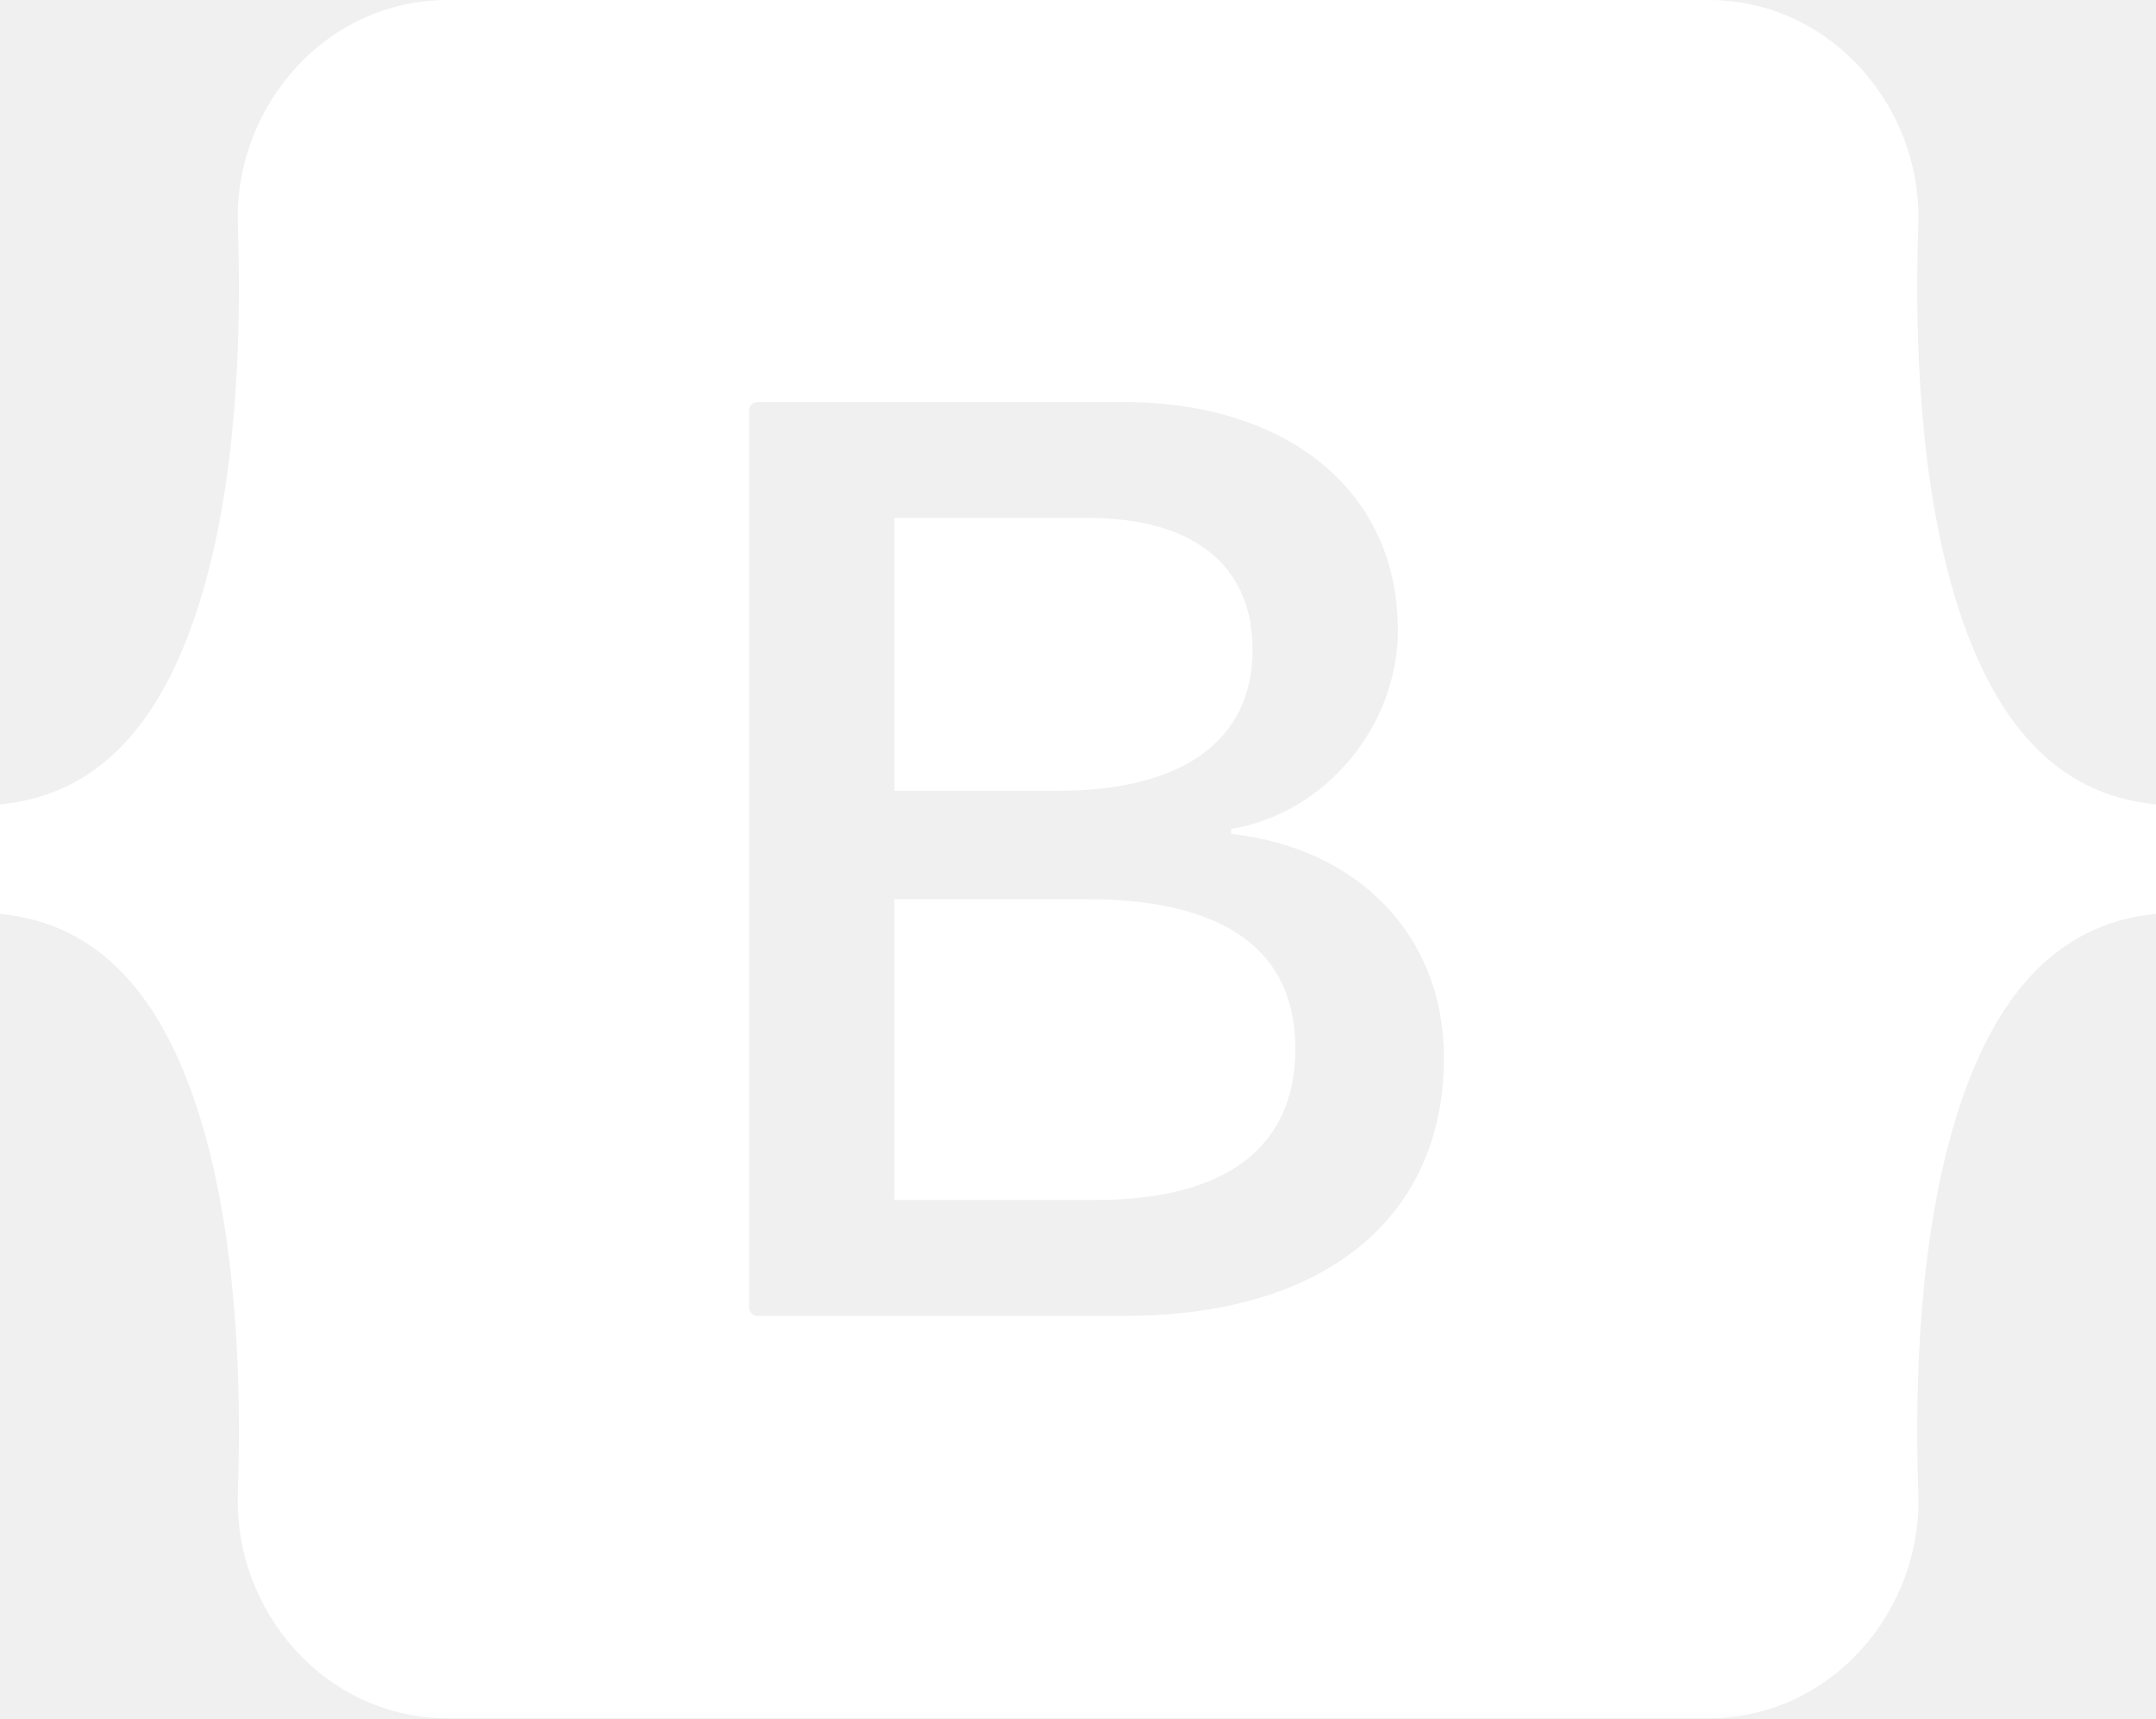
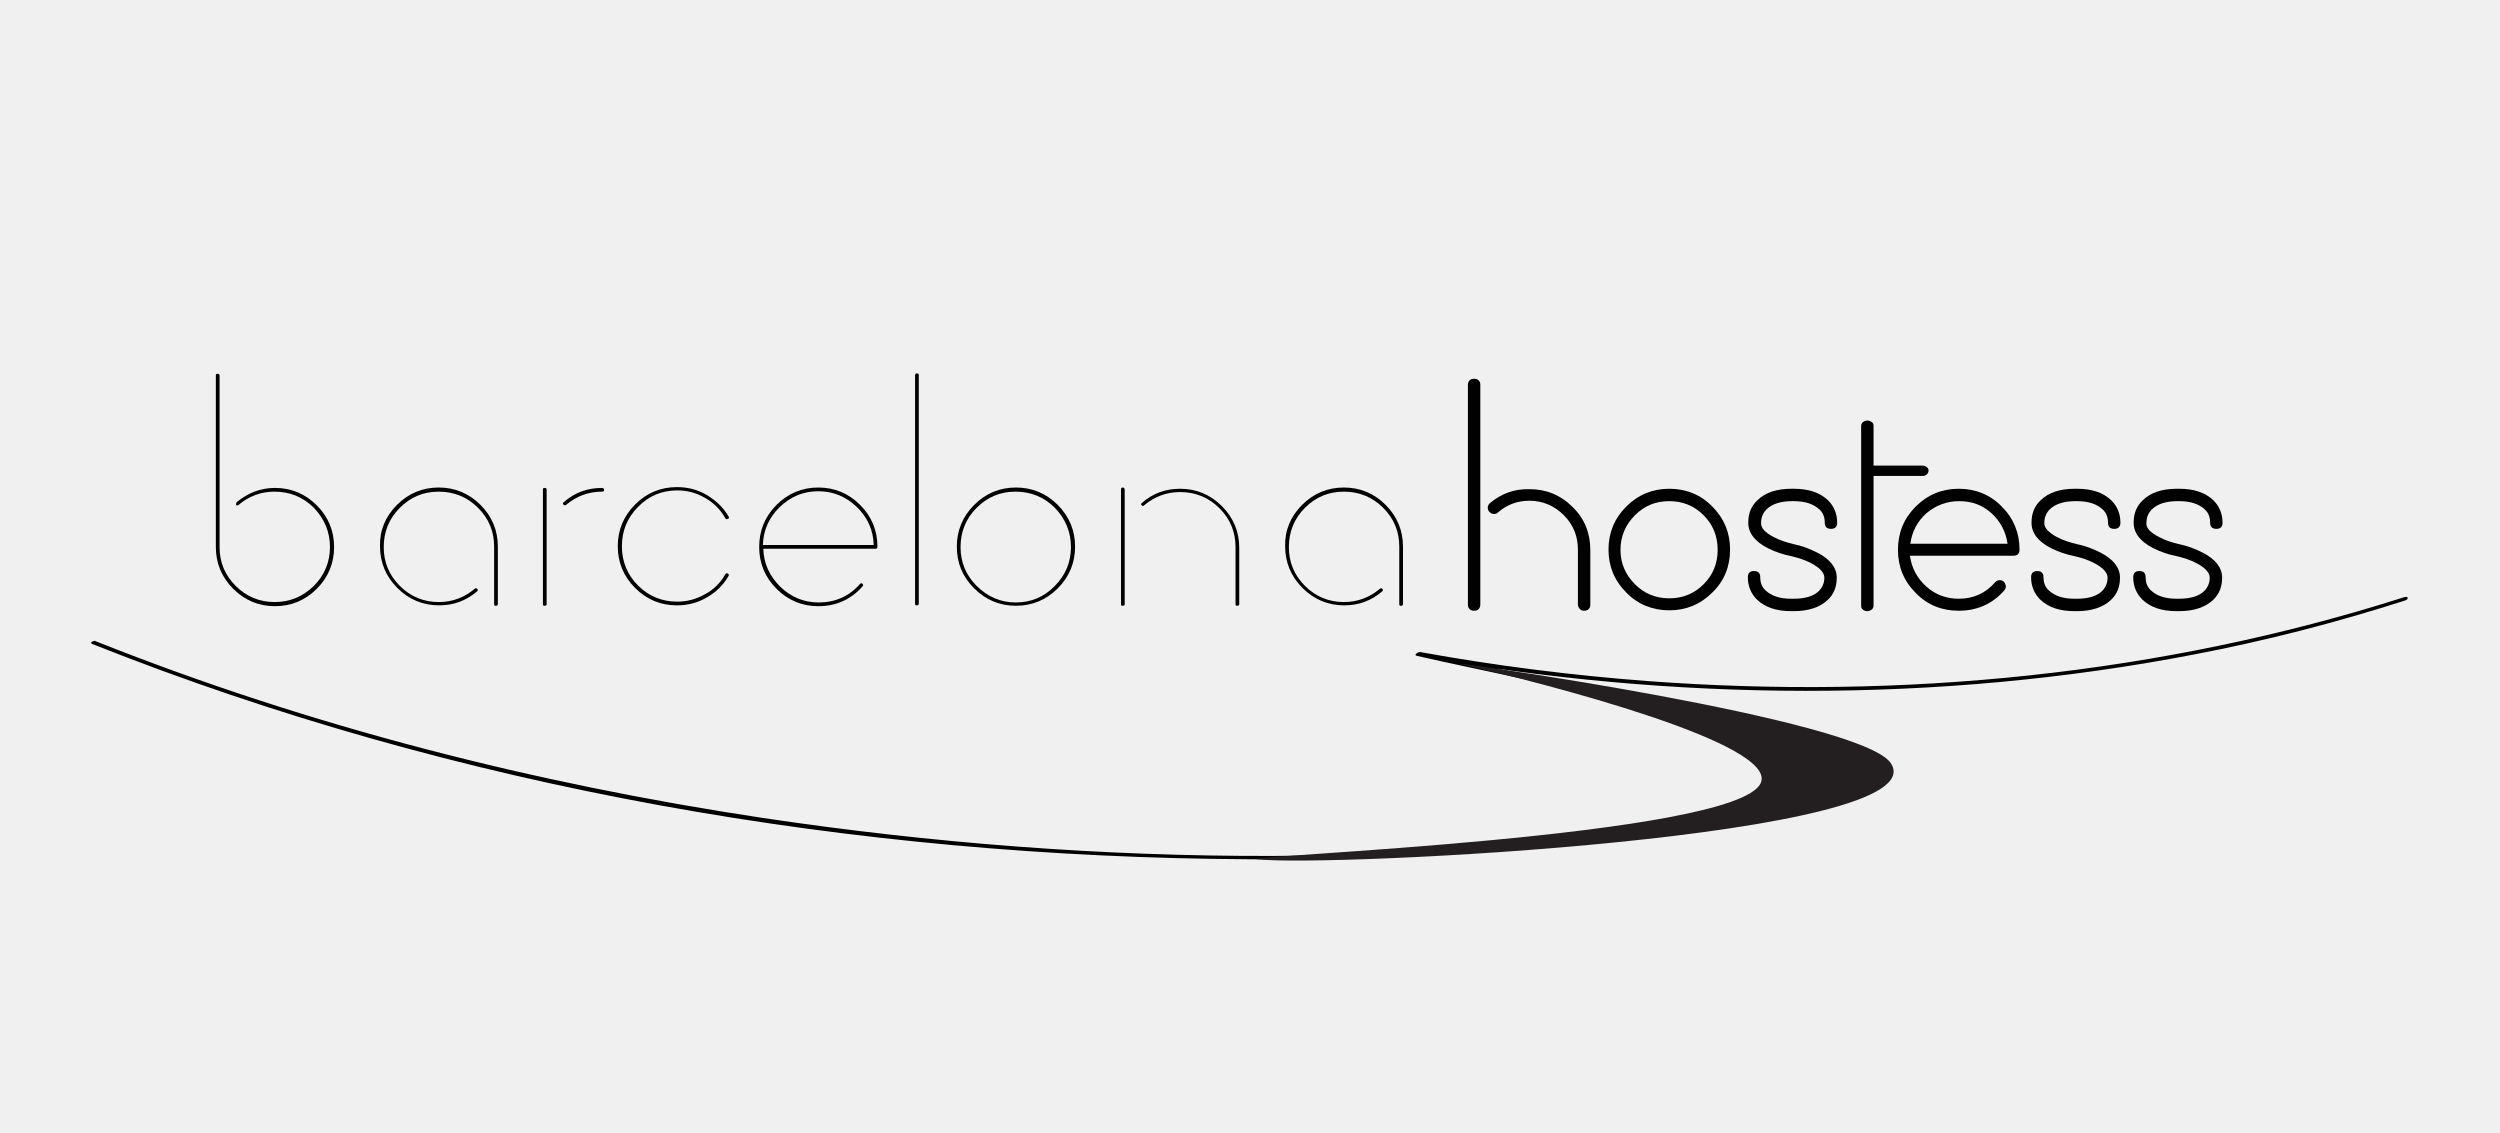
- <svg xmlns="http://www.w3.org/2000/svg" width="512" height="408" fill="#fff">
-   <path d="M106.342 0c-29.214 0-50.827 25.58-49.86 53.32.927 26.647-.278 61.165-8.966 89.31C38.802 170.862 24.07 188.707 0 191v26c24.069 2.293 38.802 20.138 47.516 48.37 8.688 28.145 9.893 62.663 8.965 89.311C55.515 382.42 77.128 408 106.342 408h299.353c29.214 0 50.827-25.58 49.861-53.319-.928-26.648.277-61.166 8.964-89.311 8.715-28.232 23.411-46.077 47.48-48.37v-26c-24.069-2.293-38.765-20.138-47.48-48.37-8.687-28.145-9.892-62.663-8.964-89.31C456.522 25.58 434.909 0 405.695 0H106.342zm236.559 251.102c0 38.197-28.501 61.355-75.798 61.355h-87.202a2 2 0 01-2-2v-213a2 2 0 012-2h86.74c39.439 0 65.322 21.354 65.322 54.138 0 23.008-17.409 43.61-39.594 47.219v1.203c30.196 3.309 50.532 24.212 50.532 53.085zm-84.58-128.125h-45.91v64.814h38.669c29.888 0 46.373-12.03 46.373-33.535 0-20.151-14.174-31.279-39.132-31.279zm-45.91 90.53v71.431h47.605c31.12 0 47.605-12.482 47.605-35.941 0-23.46-16.947-35.49-49.608-35.49h-45.602z" />
+ <svg xmlns="http://www.w3.org/2000/svg" version="1.1" id="Layer_1" x="0px" y="0px" viewBox="0 0 604.6 273.9" style="enable-background:new 0 0 604.6 273.9;" xml:space="preserve">
+   <style type="text/css">
+ 	.st0{fill:#010101;}
+ 	.st1{fill:#231F20;}
+ </style>
+   <path class="st0" d="M57.3,121.4c2.7-2.2,5.7-3.4,9.2-3.4c3.9,0,7.3,1.4,10.1,4.2c2.8,2.8,4.2,6.2,4.2,10.1c0,3.9-1.4,7.3-4.2,10.1  c-2.8,2.8-6.2,4.2-10.1,4.2c-3.9,0-7.3-1.4-10.1-4.2s-4.2-6.2-4.2-10.1V90.8c0-0.3,0.1-0.4,0.4-0.4c0.3,0,0.5,0.1,0.5,0.4v41.5  c0,3.7,1.3,6.8,3.9,9.4c2.6,2.6,5.8,3.9,9.4,3.9c3.7,0,6.8-1.3,9.5-3.9c2.6-2.6,3.9-5.8,3.9-9.4s-1.3-6.8-3.9-9.5  c-2.6-2.6-5.8-3.9-9.5-3.9c-3.3,0-6.2,1.1-8.7,3.2c-0.2,0.2-0.4,0.2-0.6,0C57.1,121.8,57.1,121.6,57.3,121.4z" />
+   <path class="st0" d="M96,122.1c2.8-2.8,6.2-4.2,10.1-4.2c3.9,0,7.3,1.4,10.1,4.2c2.8,2.8,4.2,6.2,4.2,10.1v13.9  c0,0.3-0.2,0.4-0.5,0.4c-0.3,0-0.4-0.1-0.4-0.4v-13.9c0-3.7-1.3-6.8-3.9-9.4c-2.6-2.6-5.8-3.9-9.5-3.9c-3.7,0-6.8,1.3-9.4,3.9  c-2.6,2.6-3.9,5.8-3.9,9.5c0,3.7,1.3,6.8,3.9,9.4c2.6,2.6,5.8,3.9,9.4,3.9c3.3,0,6.2-1.1,8.7-3.2c0.2-0.2,0.4-0.2,0.6,0  c0.2,0.2,0.2,0.4,0,0.6c-2.7,2.3-5.7,3.4-9.2,3.4c-3.9,0-7.3-1.4-10.1-4.2s-4.2-6.2-4.2-10.1C91.8,128.3,93.2,124.9,96,122.1z" />
+   <path class="st0" d="M132.2,146.1c0,0.3-0.2,0.4-0.5,0.4c-0.3,0-0.4-0.1-0.4-0.4v-27.7c0-0.3,0.1-0.4,0.4-0.4c0.3,0,0.5,0.1,0.5,0.4  V146.1z M136.4,121.4c2.6-2.3,5.7-3.4,9.2-3.4c0.3,0,0.5,0.2,0.5,0.5c0,0.3-0.2,0.4-0.5,0.4c-3.3,0-6.2,1.1-8.7,3.2  c-0.1,0.1-0.2,0.1-0.3,0.1c-0.1,0-0.2-0.1-0.4-0.2C136.1,121.8,136.1,121.6,136.4,121.4z" />
+   <path class="st0" d="M175.4,138.9c0.2-0.3,0.4-0.3,0.6-0.2c0.3,0.2,0.3,0.4,0.2,0.6c-1.3,2.2-3,3.9-5.3,5.2  c-2.2,1.3-4.6,1.9-7.2,1.9c-3.9,0-7.3-1.4-10.1-4.2c-2.8-2.8-4.2-6.2-4.2-10.1c0-3.9,1.4-7.3,4.2-10.1c2.8-2.8,6.2-4.2,10.1-4.2  c2.6,0,5,0.6,7.2,1.9c2.2,1.3,4,3,5.3,5.2c0.2,0.3,0.1,0.5-0.2,0.6c-0.3,0.1-0.5,0.1-0.6-0.2c-1.2-2.1-2.8-3.7-4.9-4.9  c-2.1-1.2-4.3-1.8-6.7-1.8c-3.7,0-6.9,1.3-9.5,4c-2.6,2.6-3.9,5.8-3.9,9.5c0,3.7,1.3,6.9,3.9,9.5c2.6,2.6,5.8,3.9,9.5,3.9  c2.4,0,4.6-0.6,6.7-1.8C172.6,142.6,174.2,141,175.4,138.9z" />
+   <path class="st0" d="M187.8,122.1c2.8-2.8,6.2-4.2,10.1-4.2c3.9,0,7.3,1.4,10.1,4.2c2.8,2.8,4.2,6.2,4.2,10.1c0,0.3-0.1,0.5-0.4,0.5  h-27.2c0.1,3.6,1.5,6.6,4.1,9.2c2.6,2.5,5.7,3.8,9.3,3.8c4,0,7.4-1.5,10-4.5c0.2-0.2,0.4-0.2,0.6,0c0.2,0.2,0.2,0.4,0,0.6  c-2.8,3.2-6.4,4.8-10.7,4.8c-3.9,0-7.3-1.4-10.1-4.2c-2.8-2.8-4.2-6.2-4.2-10.1C183.6,128.3,185,124.9,187.8,122.1z M211.3,131.8  c-0.1-3.6-1.5-6.7-4.1-9.2c-2.6-2.5-5.7-3.8-9.3-3.8c-3.6,0-6.7,1.3-9.3,3.8c-2.6,2.5-4,5.6-4.1,9.2H211.3z" />
+   <path class="st0" d="M221.7,90.3c0.3,0,0.5,0.1,0.5,0.4v55.3c0,0.3-0.2,0.4-0.5,0.4c-0.3,0-0.4-0.1-0.4-0.4V90.8  C221.3,90.5,221.4,90.3,221.7,90.3z" />
+   <path class="st0" d="M235.6,122.1c2.8-2.8,6.2-4.2,10.1-4.2c3.9,0,7.3,1.4,10.1,4.2c2.8,2.8,4.2,6.2,4.2,10.1  c0,3.9-1.4,7.3-4.2,10.1c-2.8,2.8-6.2,4.2-10.1,4.2c-3.9,0-7.3-1.4-10.1-4.2c-2.8-2.8-4.2-6.1-4.2-10.1  C231.4,128.3,232.8,124.9,235.6,122.1z M236.2,141.7c2.6,2.6,5.8,4,9.4,4c3.7,0,6.9-1.3,9.5-4c2.6-2.6,3.9-5.8,3.9-9.4  s-1.3-6.8-3.9-9.5c-2.6-2.6-5.8-3.9-9.5-3.9c-3.7,0-6.8,1.3-9.4,3.9c-2.6,2.6-3.9,5.8-3.9,9.5S233.6,139.1,236.2,141.7z" />
+   <path class="st0" d="M271.1,118.4c0-0.3,0.1-0.5,0.4-0.5c0.3,0,0.5,0.2,0.5,0.5v27.7c0,0.3-0.2,0.4-0.5,0.4c-0.3,0-0.4-0.1-0.4-0.4  V118.4z M299.7,146.1c0,0.3-0.2,0.4-0.5,0.4c-0.3,0-0.4-0.1-0.4-0.4v-13.8c0-3.7-1.3-6.8-3.9-9.4c-2.6-2.6-5.8-3.9-9.5-3.9  c-3.3,0-6.2,1.1-8.7,3.2c-0.2,0.2-0.4,0.2-0.6,0c-0.2-0.2-0.2-0.4,0.1-0.6c2.6-2.3,5.7-3.4,9.2-3.4c3.9,0,7.3,1.4,10.1,4.2  c2.8,2.8,4.2,6.2,4.2,10.1V146.1z" />
+   <path class="st0" d="M314.9,122.1c2.8-2.8,6.2-4.2,10.1-4.2c3.9,0,7.3,1.4,10.1,4.2c2.8,2.8,4.2,6.2,4.2,10.1v13.9  c0,0.3-0.2,0.4-0.5,0.4c-0.3,0-0.4-0.1-0.4-0.4v-13.9c0-3.7-1.3-6.8-3.9-9.4c-2.6-2.6-5.8-3.9-9.5-3.9c-3.7,0-6.8,1.3-9.4,3.9  c-2.6,2.6-3.9,5.8-3.9,9.5c0,3.7,1.3,6.8,3.9,9.4c2.6,2.6,5.8,3.9,9.4,3.9c3.3,0,6.2-1.1,8.7-3.2c0.2-0.2,0.4-0.2,0.6,0  c0.2,0.2,0.2,0.4,0,0.6c-2.7,2.3-5.7,3.4-9.2,3.4c-3.9,0-7.3-1.4-10.1-4.2s-4.2-6.2-4.2-10.1C310.7,128.3,312.1,124.9,314.9,122.1z" />
+   <path class="st0" d="M358,146.2c0,0.4-0.1,0.8-0.4,1.1c-0.3,0.3-0.6,0.4-1.1,0.4c-0.4,0-0.8-0.1-1.1-0.4s-0.4-0.6-0.4-1.1V93.1  c0-0.4,0.1-0.8,0.4-1.1s0.6-0.4,1.1-0.4c0.4,0,0.8,0.1,1.1,0.4c0.3,0.3,0.4,0.6,0.4,1.1V146.2z M360.3,121.7c-0.3,0.3-0.5,0.6-0.5,1  c0,0.4,0.1,0.8,0.4,1.1c0.3,0.3,0.7,0.5,1.1,0.5c0.4,0,0.7-0.1,1-0.4c2.2-1.9,4.7-2.8,7.6-2.8c3.2,0,6,1.2,8.3,3.5  c2.3,2.3,3.4,5.1,3.4,8.3v13.3c0,0.4,0.2,0.8,0.5,1.1c0.3,0.3,0.6,0.4,1,0.4c0.4,0,0.8-0.1,1.1-0.4s0.4-0.6,0.4-1.1V133  c0-4.1-1.4-7.6-4.3-10.4c-2.9-2.9-6.4-4.3-10.4-4.3C366.2,118.2,363,119.4,360.3,121.7z" />
+   <path class="st0" d="M393.3,122.5c2.9-2.9,6.4-4.3,10.4-4.3s7.6,1.4,10.4,4.3c2.9,2.9,4.3,6.4,4.3,10.4c0,4.1-1.4,7.6-4.3,10.4  c-2.9,2.9-6.4,4.3-10.4,4.3s-7.6-1.4-10.4-4.3c-2.9-2.9-4.3-6.4-4.3-10.4C389,128.9,390.4,125.4,393.3,122.5z M395.4,141.3  c2.3,2.3,5.1,3.4,8.3,3.4c3.2,0,6-1.1,8.3-3.4c2.3-2.3,3.4-5.1,3.4-8.3c0-3.3-1.1-6.1-3.4-8.4c-2.3-2.3-5.1-3.4-8.3-3.4  c-3.3,0-6,1.1-8.3,3.4c-2.3,2.3-3.5,5.1-3.5,8.4C391.9,136.2,393.1,139,395.4,141.3z" />
+   <path class="st0" d="M429,129.9c1.5,0.8,3.1,1.3,4.8,1.7c2,0.4,3.8,1.1,5.6,2c3.2,1.6,4.8,3.7,4.8,6.1c0,2.2-0.7,4-2.2,5.4  c-1.9,1.8-4.7,2.7-8.2,2.7c-0.1,0-0.2,0-0.3,0s-0.2,0-0.3,0c-3.6,0-6.3-0.9-8.3-2.8c-1.4-1.4-2.2-3.2-2.2-5.4c0-1,0.5-1.5,1.5-1.5  c1,0,1.5,0.5,1.5,1.5c0,1.3,0.4,2.4,1.3,3.2c1.4,1.3,3.4,2,6.2,2h0.5c2.8,0,4.9-0.6,6.2-1.9c0.8-0.8,1.3-1.9,1.3-3.2  c0-1.2-1.1-2.4-3.2-3.5c-1.5-0.8-3.1-1.3-4.8-1.7c-2-0.4-3.8-1-5.6-1.9c-3.2-1.6-4.8-3.7-4.8-6.2c0-2.2,0.7-4,2.2-5.4  c1.9-1.9,4.7-2.8,8.3-2.8h0.5c3.6,0,6.3,0.9,8.3,2.8c1.4,1.4,2.2,3.2,2.2,5.4c0,1-0.5,1.5-1.5,1.5c-1,0-1.5-0.5-1.5-1.5  c0-1.3-0.4-2.4-1.3-3.2c-1.4-1.3-3.4-2-6.2-2h-0.4c-2.8,0-4.9,0.7-6.2,2c-0.8,0.8-1.3,1.9-1.3,3.2  C425.8,127.6,426.8,128.8,429,129.9z" />
+   <path class="st0" d="M450.1,112.6V103c0-0.3,0.1-0.6,0.4-0.9c0.3-0.2,0.6-0.4,1.1-0.4c0.4,0,0.7,0.1,1.1,0.4  c0.3,0.2,0.4,0.5,0.4,0.9v9.6h11.8c0.4,0,0.8,0.1,1.1,0.4c0.3,0.2,0.4,0.5,0.4,0.8c0,0.3-0.1,0.6-0.4,0.9c-0.3,0.3-0.6,0.4-1.1,0.4  h-11.8v31.4c0,0.3-0.1,0.6-0.4,0.9c-0.3,0.2-0.7,0.4-1.1,0.4c-0.4,0-0.8-0.1-1.1-0.4c-0.3-0.2-0.4-0.5-0.4-0.9v-31.4" />
+   <path class="st0" d="M463.3,122.5c2.9-2.9,6.4-4.3,10.4-4.3s7.6,1.4,10.4,4.3c2.9,2.9,4.3,6.4,4.3,10.4c0,1-0.5,1.5-1.5,1.5h-25  c0.4,2.9,1.7,5.4,3.9,7.4c2.2,2,4.9,3,7.9,3c3.5,0,6.5-1.3,8.8-4c0.3-0.3,0.7-0.5,1.1-0.5c0.4,0,0.7,0.1,1,0.4  c0.3,0.3,0.4,0.6,0.5,1c0,0.4-0.1,0.8-0.4,1.1c-2.9,3.3-6.6,4.9-11,4.9c-4.1,0-7.6-1.4-10.4-4.3c-2.9-2.9-4.3-6.4-4.3-10.4  C459,128.9,460.4,125.4,463.3,122.5z M485.5,131.5c-0.4-2.9-1.7-5.4-3.9-7.4s-4.8-2.9-7.8-2.9s-5.6,1-7.9,2.9  c-2.2,2-3.5,4.4-3.9,7.4H485.5z" />
+   <path class="st0" d="M497.5,129.9c1.5,0.8,3.1,1.3,4.8,1.7c2,0.4,3.8,1.1,5.6,2c3.2,1.6,4.8,3.7,4.8,6.1c0,2.2-0.7,4-2.2,5.4  c-1.9,1.8-4.7,2.7-8.2,2.7c-0.1,0-0.2,0-0.3,0s-0.2,0-0.3,0c-3.6,0-6.3-0.9-8.3-2.8c-1.4-1.4-2.2-3.2-2.2-5.4c0-1,0.5-1.5,1.5-1.5  c1,0,1.5,0.5,1.5,1.5c0,1.3,0.4,2.4,1.3,3.2c1.4,1.3,3.4,2,6.2,2h0.5c2.8,0,4.9-0.6,6.2-1.9c0.8-0.8,1.3-1.9,1.3-3.2  c0-1.2-1.1-2.4-3.2-3.5c-1.5-0.8-3.1-1.3-4.8-1.7c-2-0.4-3.8-1-5.6-1.9c-3.2-1.6-4.8-3.7-4.8-6.2c0-2.2,0.7-4,2.2-5.4  c1.9-1.9,4.7-2.8,8.3-2.8h0.5c3.6,0,6.3,0.9,8.3,2.8c1.4,1.4,2.2,3.2,2.2,5.4c0,1-0.5,1.5-1.5,1.5s-1.5-0.5-1.5-1.5  c0-1.3-0.4-2.4-1.3-3.2c-1.4-1.3-3.4-2-6.2-2h-0.4c-2.8,0-4.9,0.7-6.2,2c-0.8,0.8-1.3,1.9-1.3,3.2  C494.3,127.6,495.4,128.8,497.5,129.9z" />
+   <path class="st0" d="M522.2,129.9c1.5,0.8,3.1,1.3,4.8,1.7c2,0.4,3.8,1.1,5.6,2c3.2,1.6,4.8,3.7,4.8,6.1c0,2.2-0.7,4-2.2,5.4  c-1.9,1.8-4.7,2.7-8.2,2.7c-0.1,0-0.2,0-0.3,0c-0.1,0-0.2,0-0.3,0c-3.6,0-6.3-0.9-8.3-2.8c-1.4-1.4-2.2-3.2-2.2-5.4  c0-1,0.5-1.5,1.5-1.5s1.5,0.5,1.5,1.5c0,1.3,0.4,2.4,1.3,3.2c1.4,1.3,3.4,2,6.2,2h0.5c2.8,0,4.9-0.6,6.2-1.9  c0.8-0.8,1.3-1.9,1.3-3.2c0-1.2-1.1-2.4-3.2-3.5c-1.5-0.8-3.1-1.3-4.8-1.7c-2-0.4-3.8-1-5.6-1.9c-3.2-1.6-4.8-3.7-4.8-6.2  c0-2.2,0.7-4,2.2-5.4c1.9-1.9,4.7-2.8,8.3-2.8h0.5c3.6,0,6.3,0.9,8.3,2.8c1.4,1.4,2.2,3.2,2.2,5.4c0,1-0.5,1.5-1.5,1.5  s-1.5-0.5-1.5-1.5c0-1.3-0.4-2.4-1.3-3.2c-1.4-1.3-3.4-2-6.2-2h-0.4c-2.8,0-4.9,0.7-6.2,2c-0.8,0.8-1.3,1.9-1.3,3.2  C518.9,127.6,520,128.8,522.2,129.9z" />
+   <g>
+     <g>
+       <g>
+         <g>
+           <path class="st0" d="M22.2,155.7c88.5,35.2,184.6,51.6,279.7,52.1c31.2,0.2,62.7-1.1,93.5-6.2c8.6-1.4,17.3-3.1,25.5-6.1      c2.7-1,8.3-2.8,8.6-6.3c0.3-4.1-5.7-7.8-8.6-9.5c-7.3-4.3-15.6-7-23.6-9.4c-17.6-5.3-35.7-8.5-53.7-12.6      c-0.3,0.3-0.6,0.6-0.9,0.9c61.9,11.1,126,11.6,187.8-0.3c17.3-3.3,34.4-7.7,51.2-13.1c0.9-0.3,0.7-1.1-0.2-0.8      c-58.9,18.8-121.6,24.9-183.2,20.3c-18.4-1.4-36.6-3.7-54.8-7c-0.5-0.1-1.7,0.7-0.9,0.9c14.9,3.4,30,6.2,44.8,10.1      c8,2.1,16.1,4.4,23.7,7.6c5.2,2.1,11.4,4.8,15,9.3c4,5.1-0.5,7.1-5.1,8.9c-7.9,3.1-16.4,4.7-24.7,6.1c-29.2,5-59,6.3-88.6,6.4      c-41.2,0.1-82.5-3.1-123.3-9.2c-55.1-8.3-109.4-22.1-161.2-42.7C22.9,154.7,21.6,155.4,22.2,155.7L22.2,155.7z" />
+         </g>
+       </g>
+     </g>
+     <path class="st1" d="M353.3,160.6c-4.7-1,97,13.2,104,24c11.7,17.9-136.7,25.2-153.3,23.2c-6-0.8,115.8-5.3,121.8-18.4   C430.2,179.8,374,165.4,353.3,160.6z" />
+   </g>
</svg>
